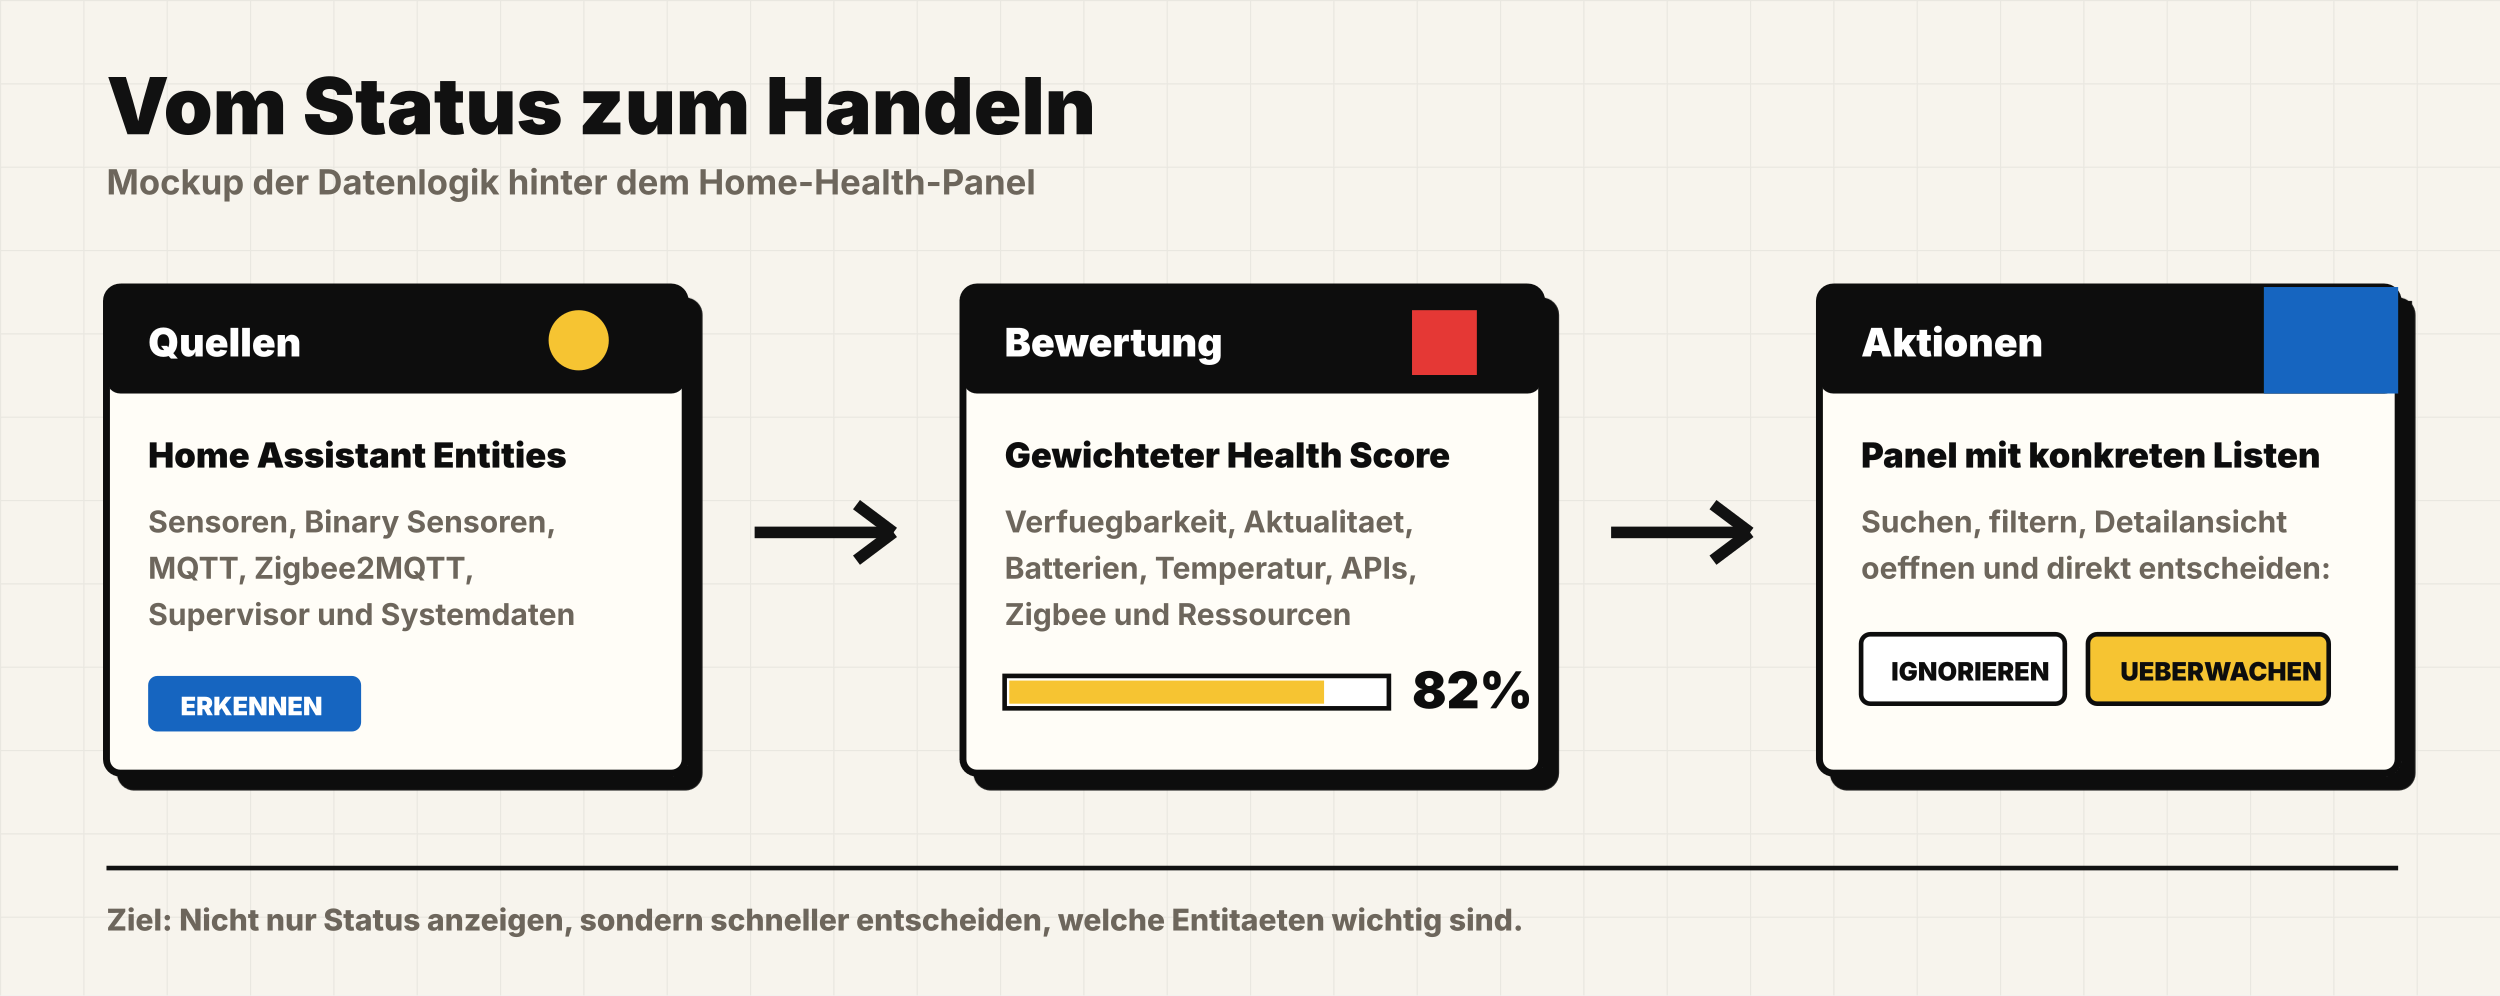
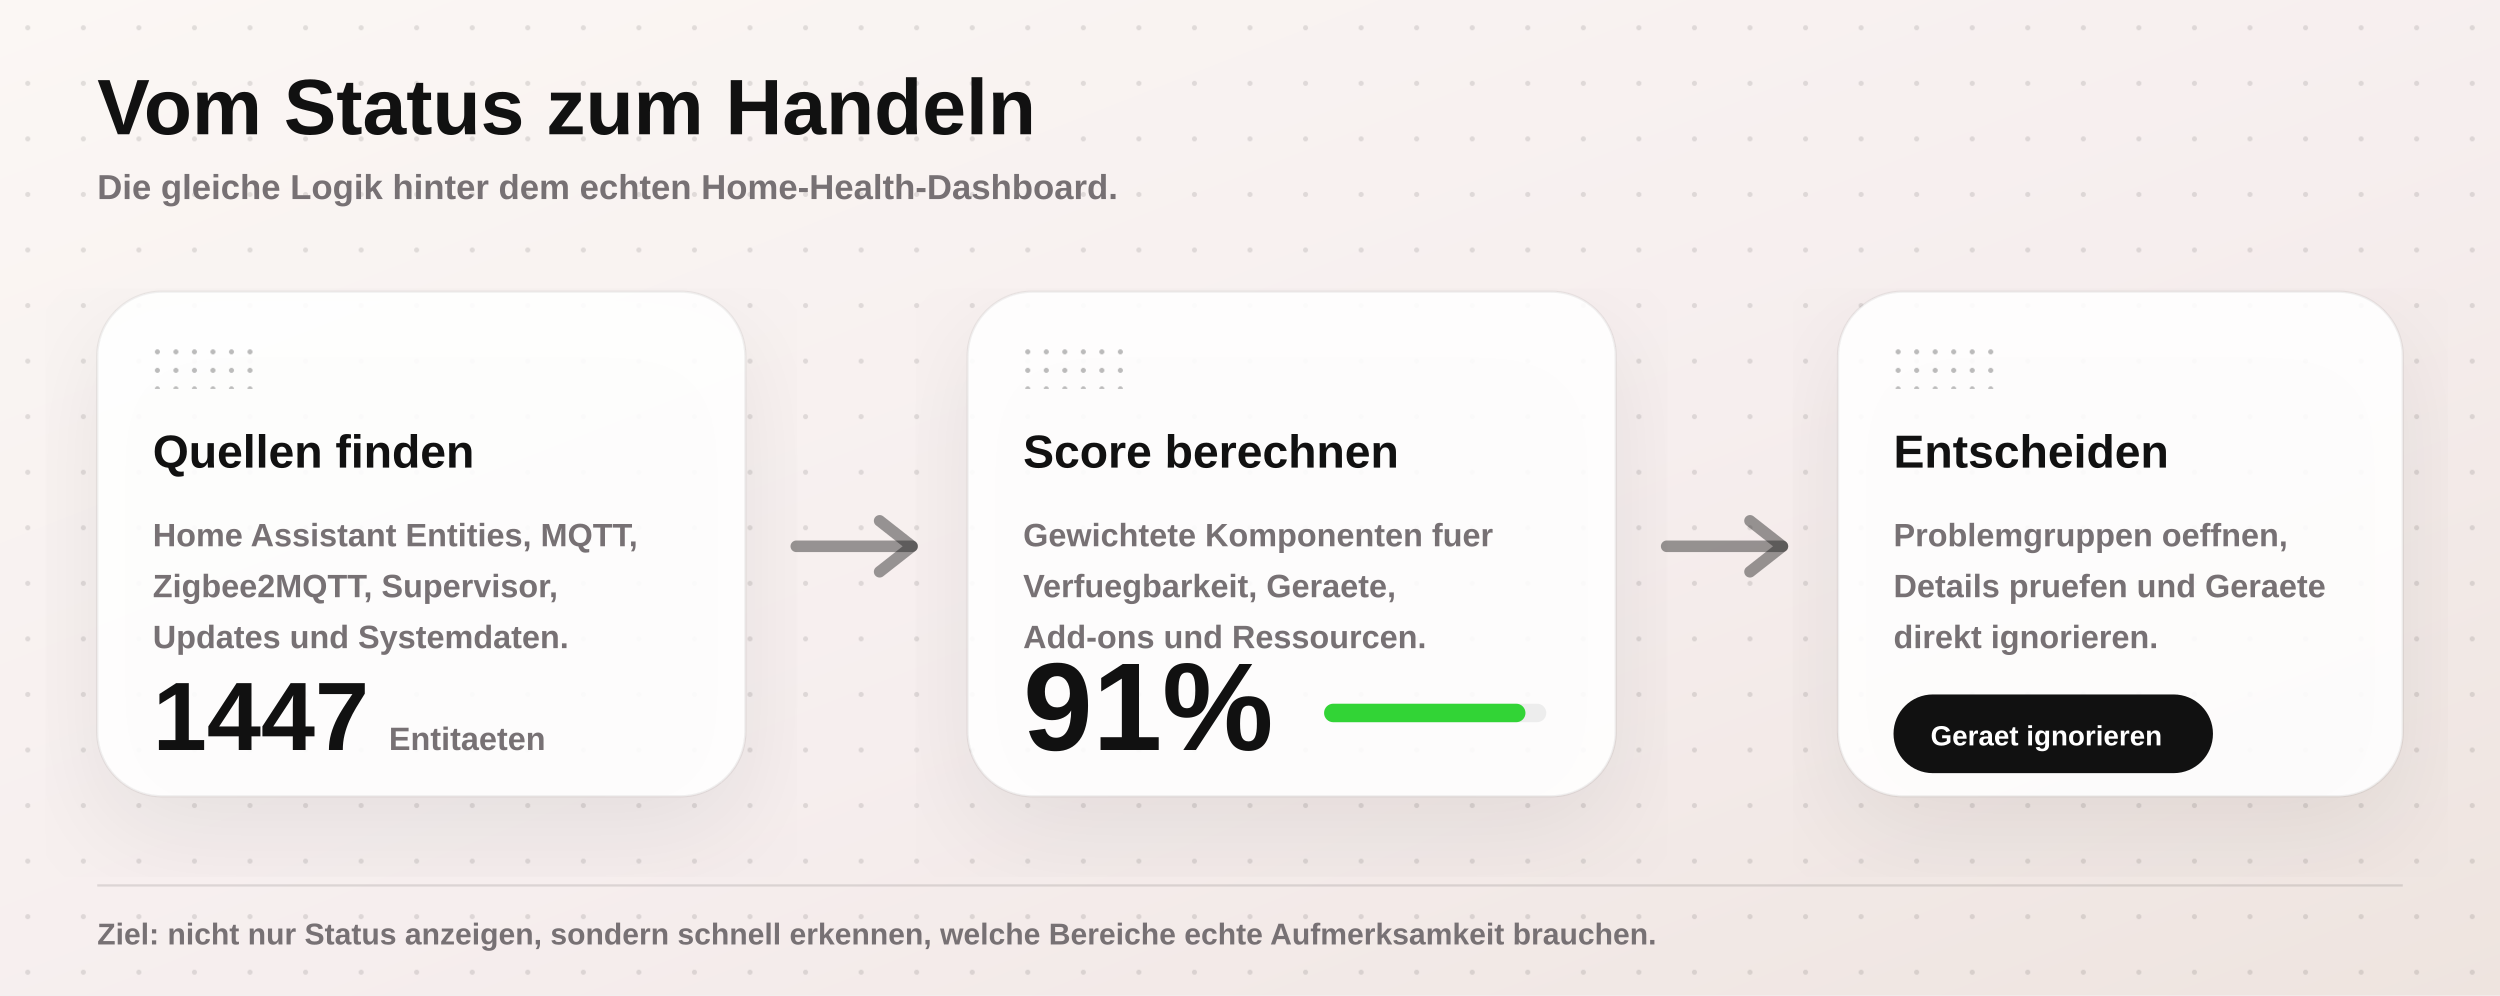
<svg xmlns="http://www.w3.org/2000/svg" width="1080" height="430" viewBox="0 0 1080 430" role="img" aria-labelledby="title desc">
  <defs>
-     <pattern id="grid" width="36" height="36" patternUnits="userSpaceOnUse">
-       <path d="M 36 0 L 0 0 0 36" fill="none" stroke="#111111" stroke-opacity=".06" stroke-width="1" />
+     <pattern id="dots" width="24" height="24" patternUnits="userSpaceOnUse">
+       <circle cx="12" cy="12" r="1.1" fill="#111111" opacity=".11" />
    </pattern>
-     <filter id="shadow" x="-5%" y="-5%" width="115%" height="115%">
-       <feDropShadow dx="6" dy="6" stdDeviation="0" flood-color="#111111" flood-opacity="1" />
+     <pattern id="microDots" width="8" height="8" patternUnits="userSpaceOnUse">
+       <circle cx="2" cy="2" r="1.1" fill="#111111" opacity=".28" />
+     </pattern>
+     <linearGradient id="bg" x1="0" y1="0" x2="1" y2="1">
+       <stop offset="0" stop-color="#fbf7f4" />
+       <stop offset=".55" stop-color="#f6eeee" />
+       <stop offset="1" stop-color="#eee4df" />
+     </linearGradient>
+     <filter id="shadow" x="-8%" y="-8%" width="116%" height="124%">
+       <feDropShadow dx="0" dy="16" stdDeviation="22" flood-color="#2a1814" flood-opacity=".08" />
    </filter>
  </defs>
-   <rect width="1080" height="430" fill="#f7f4ed" />
-   <rect width="1080" height="430" fill="url(#grid)" />
-   <g font-family="Inter, Arial, sans-serif">
-     <text x="46" y="58" font-size="34" font-weight="900" fill="#111111">Vom Status zum Handeln</text>
-     <text x="46" y="84" font-size="15" font-weight="700" fill="#6d665c">Mockup der Datenlogik hinter dem Home-Health-Panel</text>
-     <g transform="translate(46 124)" filter="url(#shadow)">
-       <rect width="250" height="210" rx="6" fill="#fffdf7" stroke="#111111" stroke-width="3" />
-       <rect width="250" height="46" rx="6" fill="#111111" />
-       <text x="18" y="30" font-size="17" font-weight="900" fill="#ffffff">Quellen</text>
-       <circle cx="204" cy="23" r="13" fill="#f6c431" />
-       <text x="18" y="78" font-size="15" font-weight="900" fill="#111111">Home Assistant Entities</text>
-       <text x="18" y="106" font-size="13" font-weight="700" fill="#6d665c">Sensoren, Binary Sensoren,</text>
-       <text x="18" y="126" font-size="13" font-weight="700" fill="#6d665c">MQTT, Zigbee2MQTT,</text>
-       <text x="18" y="146" font-size="13" font-weight="700" fill="#6d665c">Supervisor und Systemdaten</text>
-       <rect x="18" y="168" width="92" height="24" rx="4" fill="#1565c0" />
-       <text x="32" y="185" font-size="11" font-weight="900" fill="#ffffff">ERKENNEN</text>
+   <rect width="1080" height="430" fill="url(#bg)" />
+   <rect width="1080" height="430" fill="url(#dots)" />
+   <g font-family="-apple-system, BlinkMacSystemFont, 'SF Pro Display', 'Segoe UI', Arial, sans-serif">
+     <text x="42" y="58" font-size="34" font-weight="850" fill="#111111">Vom Status zum Handeln</text>
+     <text x="42" y="86" font-size="15" font-weight="750" fill="#777174">Die gleiche Logik hinter dem echten Home-Health-Dashboard.</text>
+     <g transform="translate(42 126)">
+       <g filter="url(#shadow)">
+         <rect width="280" height="218" rx="28" fill="#ffffff" fill-opacity=".88" stroke="#111111" stroke-opacity=".06" />
+       </g>
+       <rect x="24" y="24" width="48" height="18" fill="url(#microDots)" />
+       <text x="24" y="76" font-size="20" font-weight="900" fill="#111111">Quellen finden</text>
+       <text x="24" y="110" font-size="14" font-weight="700" fill="#777174">Home Assistant Entities, MQTT,</text>
+       <text x="24" y="132" font-size="14" font-weight="700" fill="#777174">Zigbee2MQTT, Supervisor,</text>
+       <text x="24" y="154" font-size="14" font-weight="700" fill="#777174">Updates und Systemdaten.</text>
+       <text x="24" y="198" font-size="42" font-weight="900" fill="#111111">1447</text>
+       <text x="126" y="198" font-size="14" font-weight="850" fill="#777174">Entitaeten</text>
    </g>
-     <path d="M 326 230 H 386" stroke="#111111" stroke-width="5" />
-     <path d="M 386 230 L 370 218 M 386 230 L 370 242" stroke="#111111" stroke-width="5" fill="none" />
-     <g transform="translate(416 124)" filter="url(#shadow)">
-       <rect width="250" height="210" rx="6" fill="#fffdf7" stroke="#111111" stroke-width="3" />
-       <rect width="250" height="46" rx="6" fill="#111111" />
-       <text x="18" y="30" font-size="17" font-weight="900" fill="#ffffff">Bewertung</text>
-       <rect x="194" y="10" width="28" height="28" fill="#e53935" />
-       <text x="18" y="78" font-size="15" font-weight="900" fill="#111111">Gewichteter Health Score</text>
-       <text x="18" y="106" font-size="13" font-weight="700" fill="#6d665c">Verfuegbarkeit, Aktualitaet,</text>
-       <text x="18" y="126" font-size="13" font-weight="700" fill="#6d665c">Batterien, Temperatur, APIs,</text>
-       <text x="18" y="146" font-size="13" font-weight="700" fill="#6d665c">Zigbee und Ressourcen</text>
-       <rect x="18" y="168" width="166" height="14" fill="#ffffff" stroke="#111111" stroke-width="2" />
-       <rect x="20" y="170" width="136" height="10" fill="#f6c431" />
-       <text x="194" y="182" font-size="22" font-weight="900" fill="#111111">82%</text>
+     <path d="M344 236H394" stroke="#111111" stroke-opacity=".42" stroke-width="5" stroke-linecap="round" />
+     <path d="M394 236l-14-11m14 11-14 11" stroke="#111111" stroke-opacity=".42" stroke-width="5" stroke-linecap="round" fill="none" />
+     <g transform="translate(418 126)">
+       <g filter="url(#shadow)">
+         <rect width="280" height="218" rx="28" fill="#ffffff" fill-opacity=".88" stroke="#111111" stroke-opacity=".06" />
+       </g>
+       <rect x="24" y="24" width="48" height="18" fill="url(#microDots)" />
+       <text x="24" y="76" font-size="20" font-weight="900" fill="#111111">Score berechnen</text>
+       <text x="24" y="110" font-size="14" font-weight="700" fill="#777174">Gewichtete Komponenten fuer</text>
+       <text x="24" y="132" font-size="14" font-weight="700" fill="#777174">Verfuegbarkeit, Geraete,</text>
+       <text x="24" y="154" font-size="14" font-weight="700" fill="#777174">Add-ons und Ressourcen.</text>
+       <text x="24" y="198" font-size="54" font-weight="900" fill="#111111">91%</text>
+       <rect x="154" y="178" width="96" height="8" rx="4" fill="#ededed" />
+       <rect x="154" y="178" width="87" height="8" rx="4" fill="#32d436" />
    </g>
-     <path d="M 696 230 H 756" stroke="#111111" stroke-width="5" />
-     <path d="M 756 230 L 740 218 M 756 230 L 740 242" stroke="#111111" stroke-width="5" fill="none" />
-     <g transform="translate(786 124)" filter="url(#shadow)">
-       <rect width="250" height="210" rx="6" fill="#fffdf7" stroke="#111111" stroke-width="3" />
-       <rect width="250" height="46" rx="6" fill="#111111" />
-       <text x="18" y="30" font-size="17" font-weight="900" fill="#ffffff">Aktionen</text>
-       <rect x="192" y="0" width="58" height="46" fill="#1565c0" />
-       <text x="18" y="78" font-size="15" font-weight="900" fill="#111111">Panel mit konkreten Listen</text>
-       <text x="18" y="106" font-size="13" font-weight="700" fill="#6d665c">Suchen, filtern, Detailansicht</text>
-       <text x="18" y="126" font-size="13" font-weight="700" fill="#6d665c">oeffnen und direkt entscheiden:</text>
-       <rect x="18" y="150" width="88" height="30" rx="4" fill="#ffffff" stroke="#111111" stroke-width="2" />
-       <text x="31" y="170" font-size="11" font-weight="900" fill="#111111">IGNORIEREN</text>
-       <rect x="116" y="150" width="104" height="30" rx="4" fill="#f6c431" stroke="#111111" stroke-width="2" />
-       <text x="130" y="170" font-size="11" font-weight="900" fill="#111111">UEBERWACHEN</text>
+     <path d="M720 236H770" stroke="#111111" stroke-opacity=".42" stroke-width="5" stroke-linecap="round" />
+     <path d="M770 236l-14-11m14 11-14 11" stroke="#111111" stroke-opacity=".42" stroke-width="5" stroke-linecap="round" fill="none" />
+     <g transform="translate(794 126)">
+       <g filter="url(#shadow)">
+         <rect width="244" height="218" rx="28" fill="#ffffff" fill-opacity=".88" stroke="#111111" stroke-opacity=".06" />
+       </g>
+       <rect x="24" y="24" width="48" height="18" fill="url(#microDots)" />
+       <text x="24" y="76" font-size="20" font-weight="900" fill="#111111">Entscheiden</text>
+       <text x="24" y="110" font-size="14" font-weight="700" fill="#777174">Problemgruppen oeffnen,</text>
+       <text x="24" y="132" font-size="14" font-weight="700" fill="#777174">Details pruefen und Geraete</text>
+       <text x="24" y="154" font-size="14" font-weight="700" fill="#777174">direkt ignorieren.</text>
+       <rect x="24" y="174" width="138" height="34" rx="17" fill="#111111" />
+       <text x="40" y="196" font-size="12" font-weight="850" fill="#ffffff">Geraet ignorieren</text>
    </g>
-     <rect x="46" y="374" width="990" height="2" fill="#111111" />
-     <text x="46" y="402" font-size="13" font-weight="800" fill="#6d665c">Ziel: Nicht nur Status anzeigen, sondern schneller entscheiden, welche Entitaeten wichtig sind.</text>
+     <rect x="42" y="382" width="996" height="1" fill="#111111" opacity=".12" />
+     <text x="42" y="408" font-size="13" font-weight="800" fill="#777174">Ziel: nicht nur Status anzeigen, sondern schnell erkennen, welche Bereiche echte Aufmerksamkeit brauchen.</text>
  </g>
</svg>
